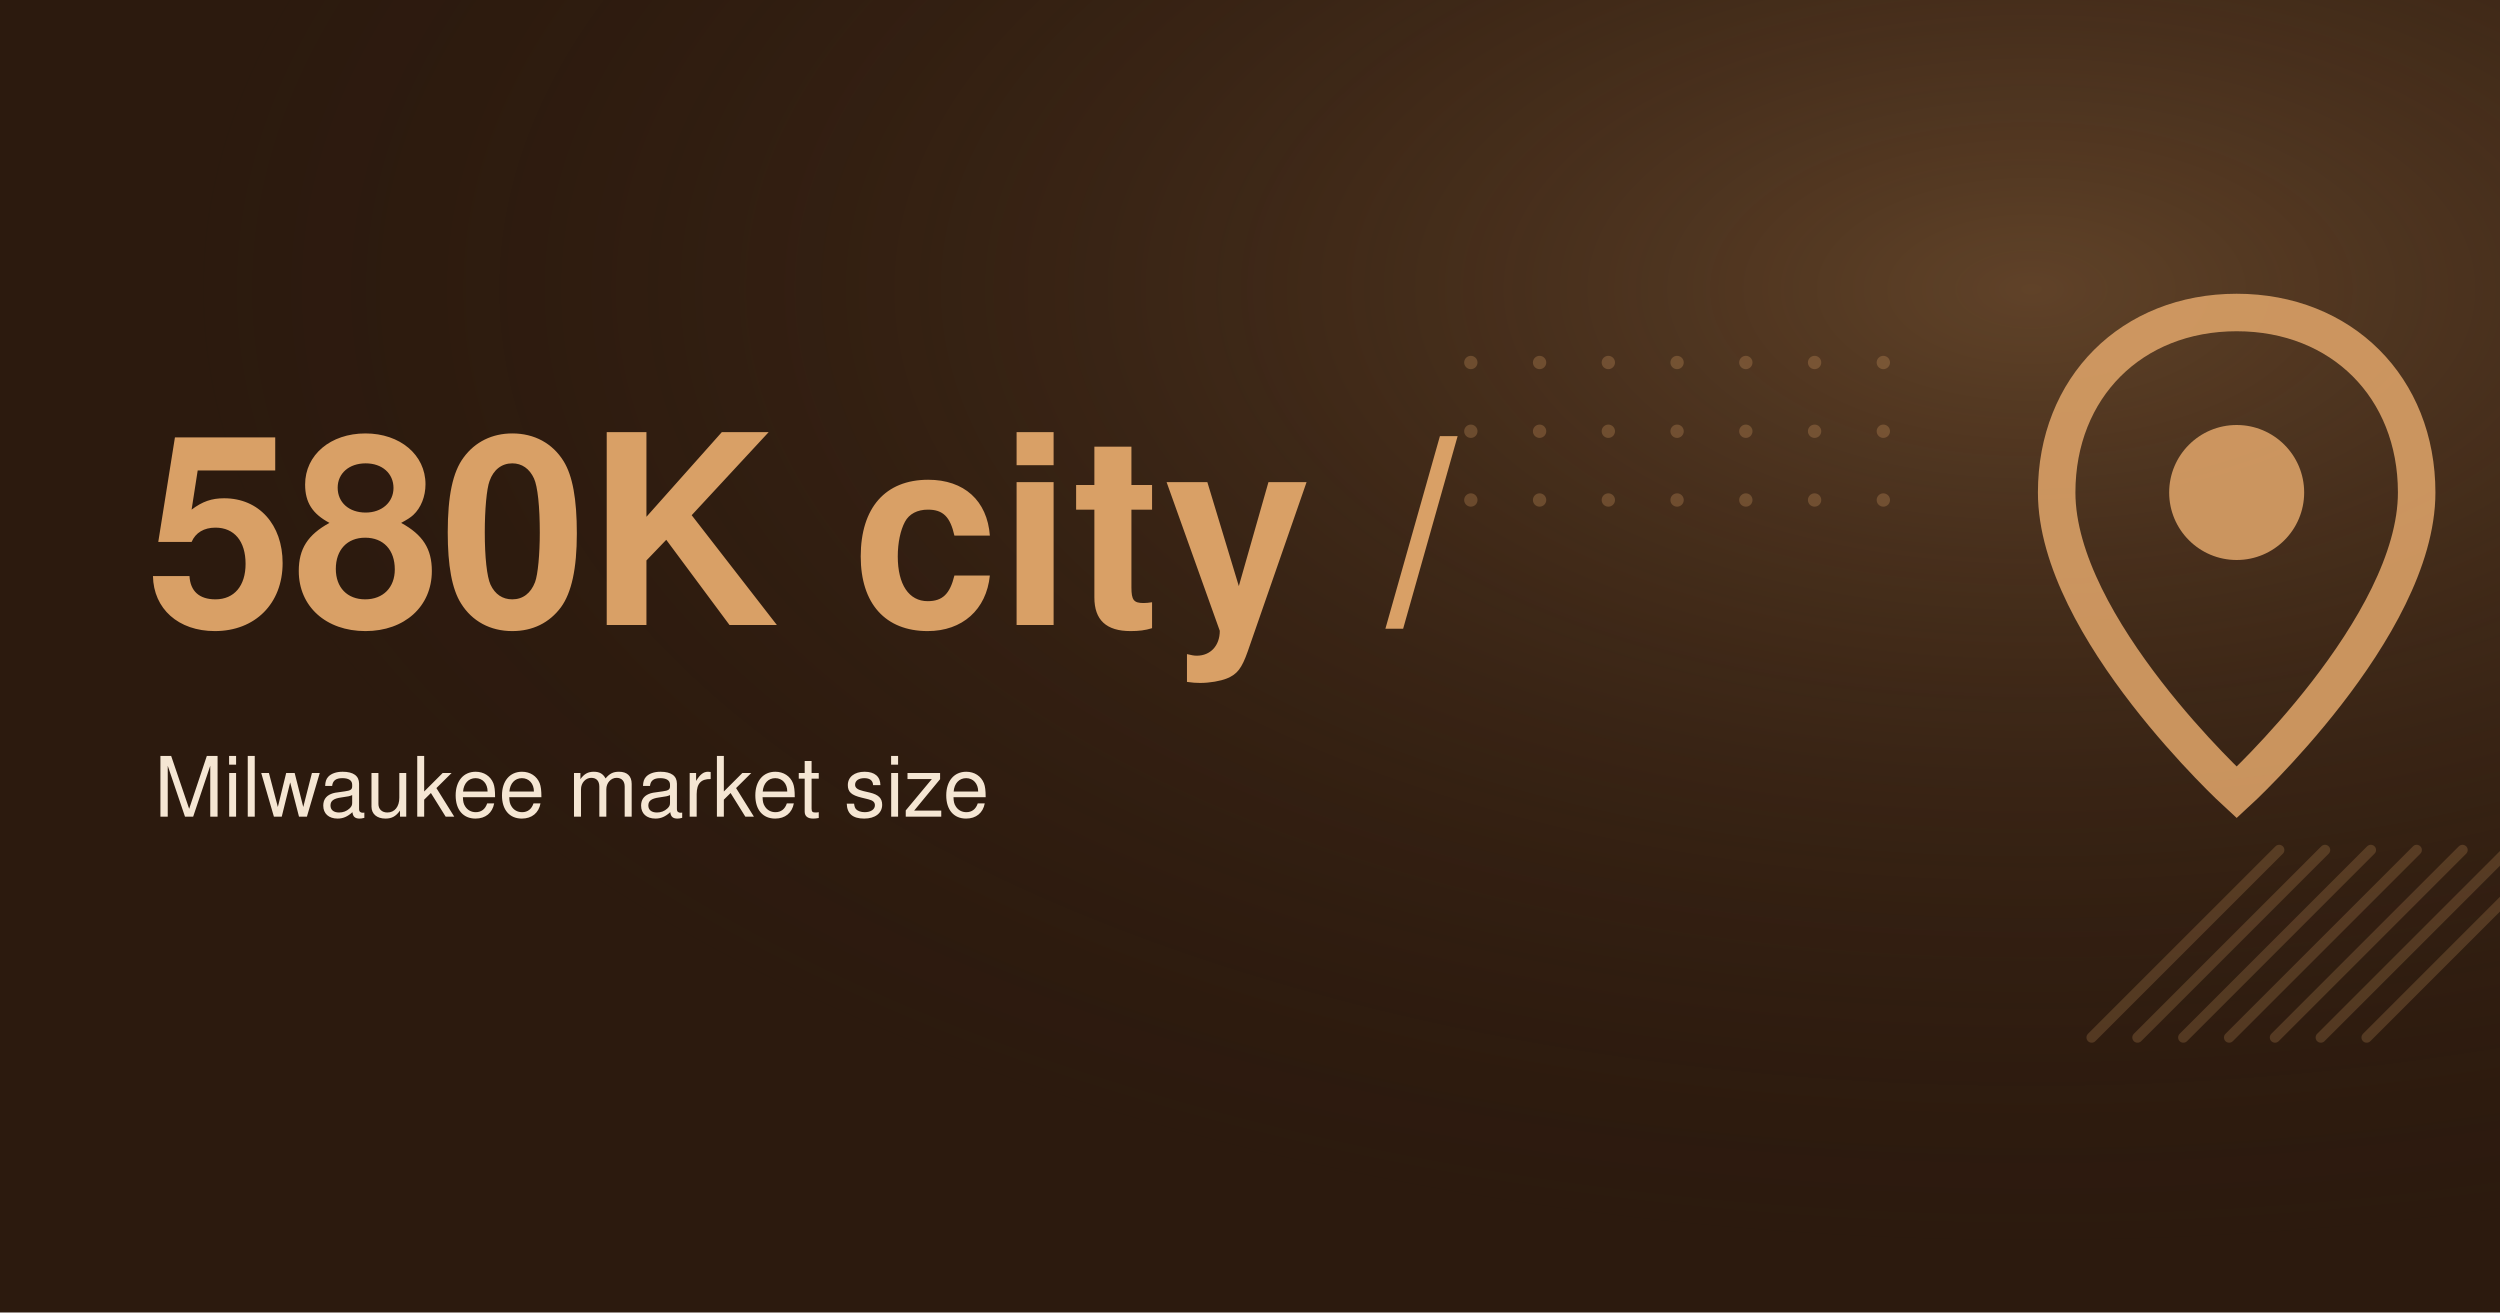
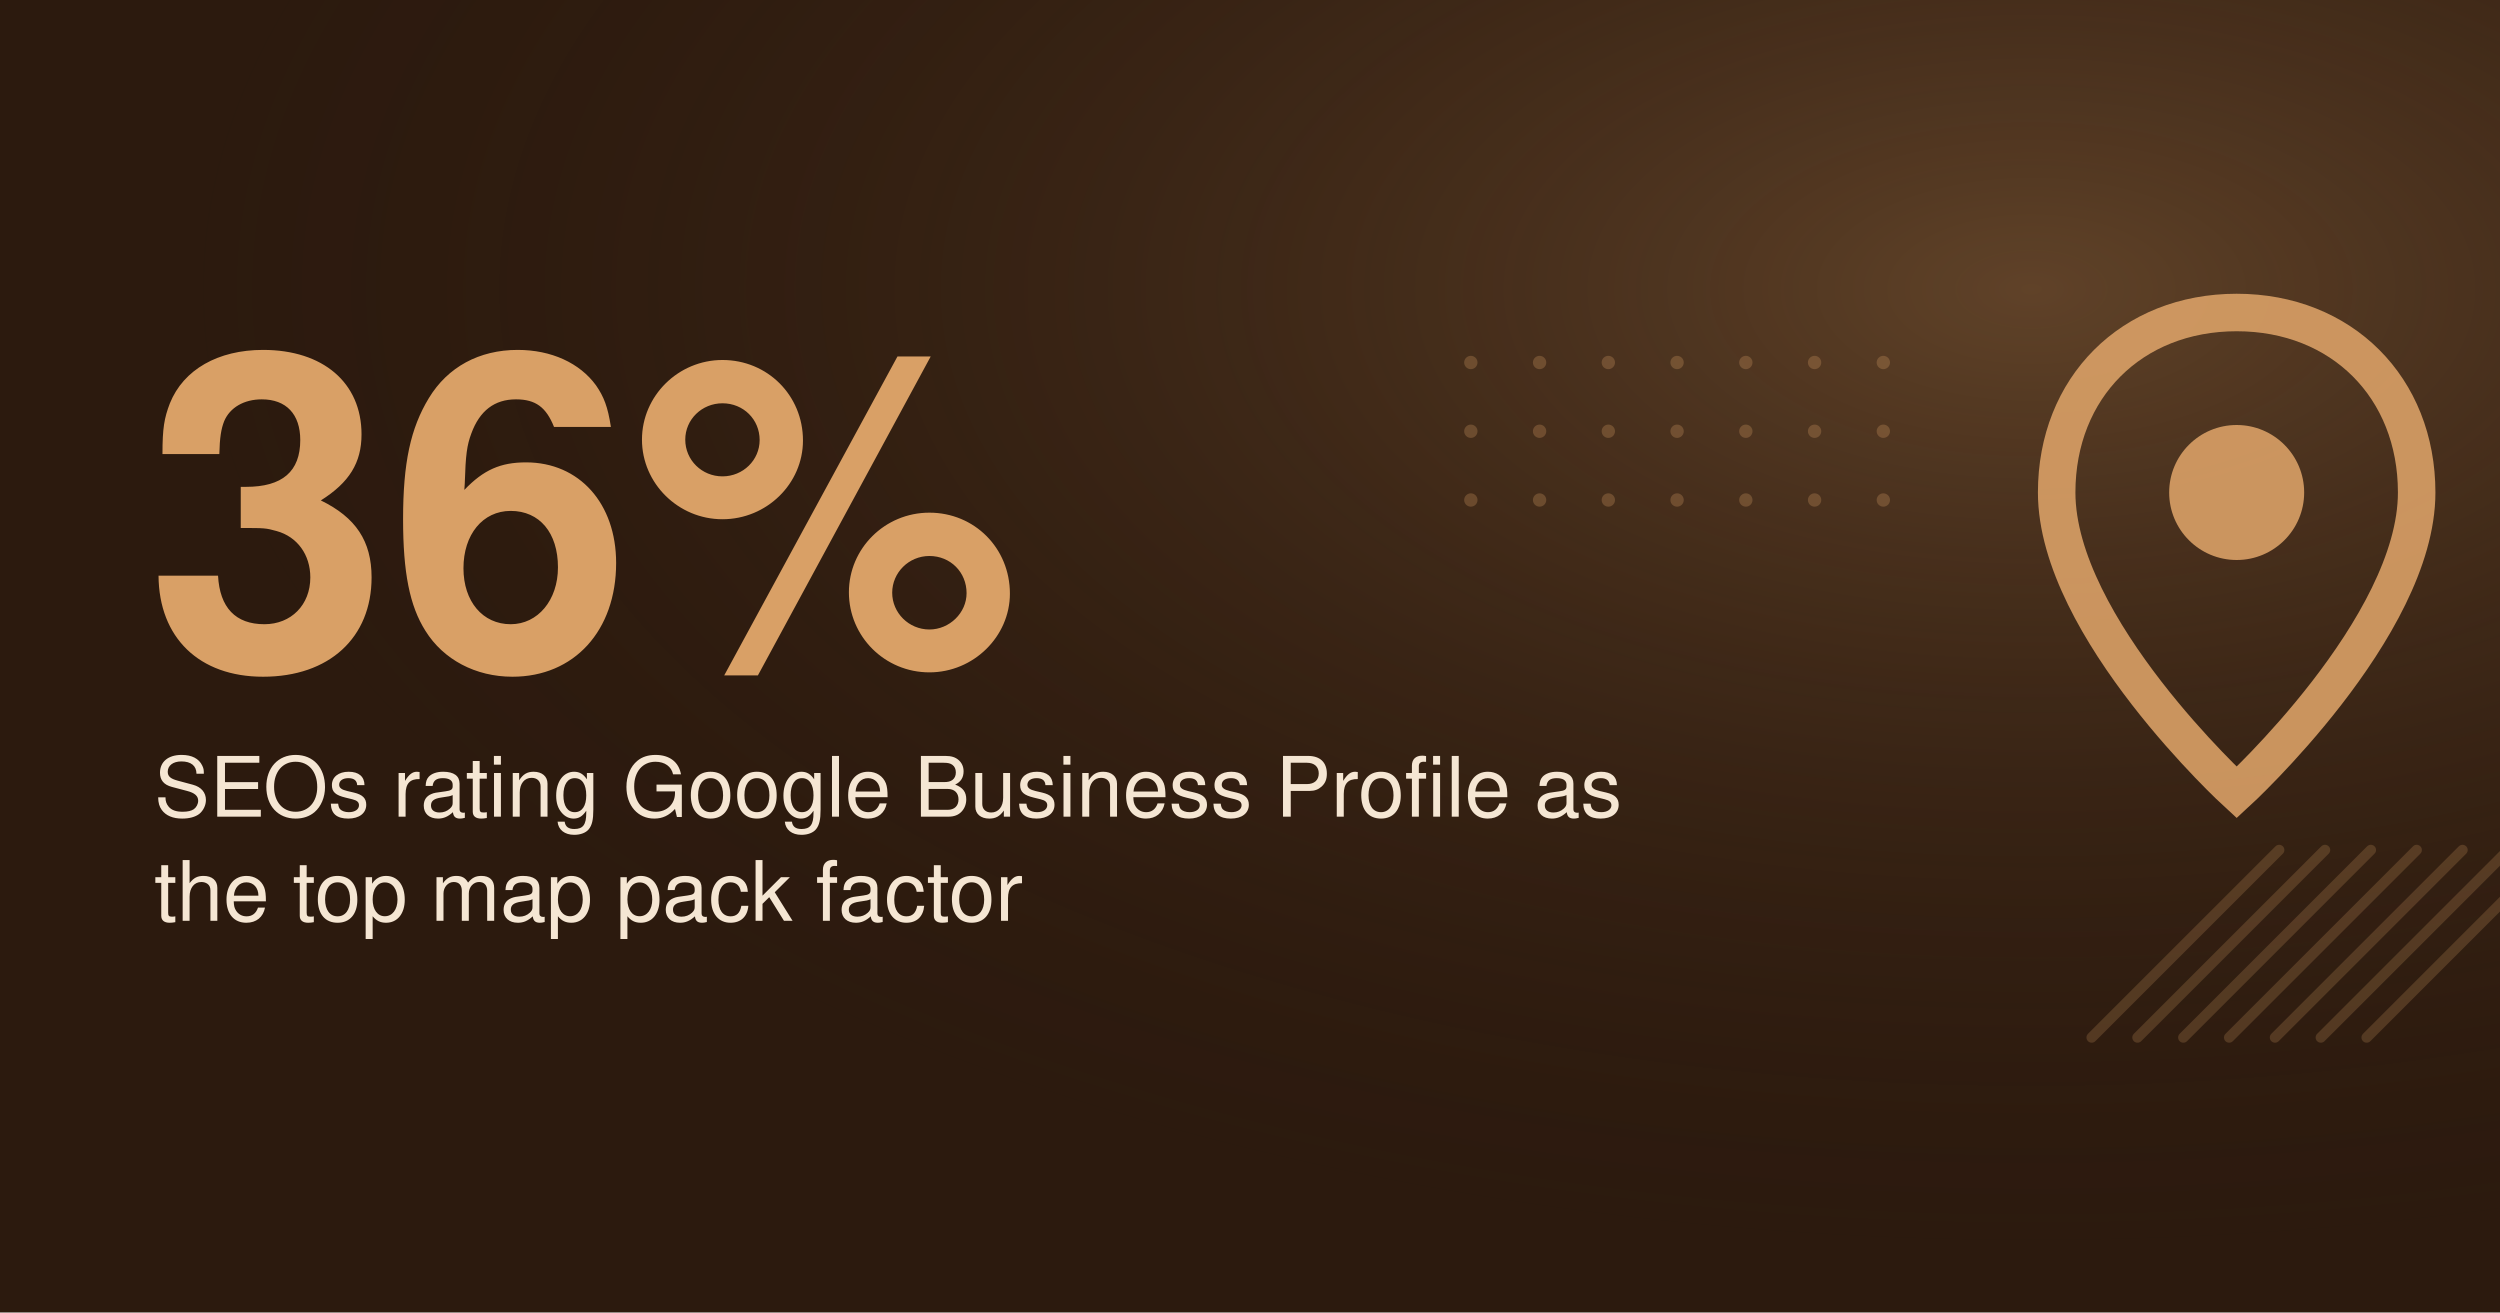
- <svg xmlns="http://www.w3.org/2000/svg" width="1200" height="630" viewBox="0 0 1200 630" role="img" aria-label="Local SEO for Fitness Studios in Milwaukee, WI: 2026 Map Pack Guide">
+ <svg xmlns="http://www.w3.org/2000/svg" width="1200" height="630" viewBox="0 0 1200 630" role="img" aria-label="Local SEO for Fitness Studios in Milwaukee, WI (2026)">
  <defs>
    <radialGradient id="g" cx="81%" cy="22%" r="75%">
      <stop offset="0" stop-color="#d9a066" stop-opacity="0.30" />
      <stop offset="1" stop-color="#2c1a0e" stop-opacity="0" />
    </radialGradient>
  </defs>
  <rect width="1200" height="630" fill="#2c1a0e" />
  <rect width="1200" height="630" fill="url(#g)" />
  <line x1="1004" y1="498" x2="1094" y2="408" stroke="#d9a066" stroke-opacity="0.22" stroke-width="5" stroke-linecap="round" />
  <line x1="1026" y1="498" x2="1116" y2="408" stroke="#d9a066" stroke-opacity="0.22" stroke-width="5" stroke-linecap="round" />
  <line x1="1048" y1="498" x2="1138" y2="408" stroke="#d9a066" stroke-opacity="0.22" stroke-width="5" stroke-linecap="round" />
  <line x1="1070" y1="498" x2="1160" y2="408" stroke="#d9a066" stroke-opacity="0.22" stroke-width="5" stroke-linecap="round" />
  <line x1="1092" y1="498" x2="1182" y2="408" stroke="#d9a066" stroke-opacity="0.22" stroke-width="5" stroke-linecap="round" />
  <line x1="1114" y1="498" x2="1204" y2="408" stroke="#d9a066" stroke-opacity="0.22" stroke-width="5" stroke-linecap="round" />
  <line x1="1136" y1="498" x2="1226" y2="408" stroke="#d9a066" stroke-opacity="0.22" stroke-width="5" stroke-linecap="round" />
  <circle cx="706" cy="174" r="3.2" fill="#d9a066" fill-opacity="0.28" />
  <circle cx="706" cy="207" r="3.2" fill="#d9a066" fill-opacity="0.28" />
  <circle cx="706" cy="240" r="3.2" fill="#d9a066" fill-opacity="0.28" />
  <circle cx="739" cy="174" r="3.2" fill="#d9a066" fill-opacity="0.28" />
  <circle cx="739" cy="207" r="3.2" fill="#d9a066" fill-opacity="0.28" />
  <circle cx="739" cy="240" r="3.2" fill="#d9a066" fill-opacity="0.28" />
  <circle cx="772" cy="174" r="3.2" fill="#d9a066" fill-opacity="0.28" />
  <circle cx="772" cy="207" r="3.2" fill="#d9a066" fill-opacity="0.28" />
  <circle cx="772" cy="240" r="3.2" fill="#d9a066" fill-opacity="0.28" />
  <circle cx="805" cy="174" r="3.2" fill="#d9a066" fill-opacity="0.28" />
  <circle cx="805" cy="207" r="3.2" fill="#d9a066" fill-opacity="0.28" />
  <circle cx="805" cy="240" r="3.2" fill="#d9a066" fill-opacity="0.28" />
  <circle cx="838" cy="174" r="3.2" fill="#d9a066" fill-opacity="0.28" />
  <circle cx="838" cy="207" r="3.2" fill="#d9a066" fill-opacity="0.28" />
  <circle cx="838" cy="240" r="3.2" fill="#d9a066" fill-opacity="0.28" />
  <circle cx="871" cy="174" r="3.2" fill="#d9a066" fill-opacity="0.28" />
  <circle cx="871" cy="207" r="3.2" fill="#d9a066" fill-opacity="0.28" />
  <circle cx="871" cy="240" r="3.2" fill="#d9a066" fill-opacity="0.28" />
  <circle cx="904" cy="174" r="3.2" fill="#d9a066" fill-opacity="0.28" />
  <circle cx="904" cy="207" r="3.2" fill="#d9a066" fill-opacity="0.28" />
  <circle cx="904" cy="240" r="3.2" fill="#d9a066" fill-opacity="0.28" />
  <g transform="translate(980 150) scale(3.6)" opacity="0.9">
    <path d="M26 0C12 0 2 10 2 24c0 18 24 40 24 40s24-22 24-40C50 10 40 0 26 0z" fill="none" stroke="#d9a066" stroke-width="5" />
    <circle cx="26" cy="24" r="9" fill="#d9a066" />
  </g>
-   <text x="70" y="300" font-family="Helvetica, Arial, sans-serif" font-size="127" font-weight="800" fill="#d9a066">580K city / </text>
-   <text x="74" y="392" font-family="Helvetica, Arial, sans-serif" font-size="40" fill="#f5e6d3">Milwaukee market size</text>
+   <text x="70" y="320" font-family="Helvetica, Arial, sans-serif" font-size="210" font-weight="800" fill="#d9a066">36%</text>
+   <text x="74" y="392" font-family="Helvetica, Arial, sans-serif" font-size="40" fill="#f5e6d3">SEOs rating Google Business Profile as</text>
+   <text x="74" y="442" font-family="Helvetica, Arial, sans-serif" font-size="40" fill="#f5e6d3">the top map pack factor</text>
</svg>
